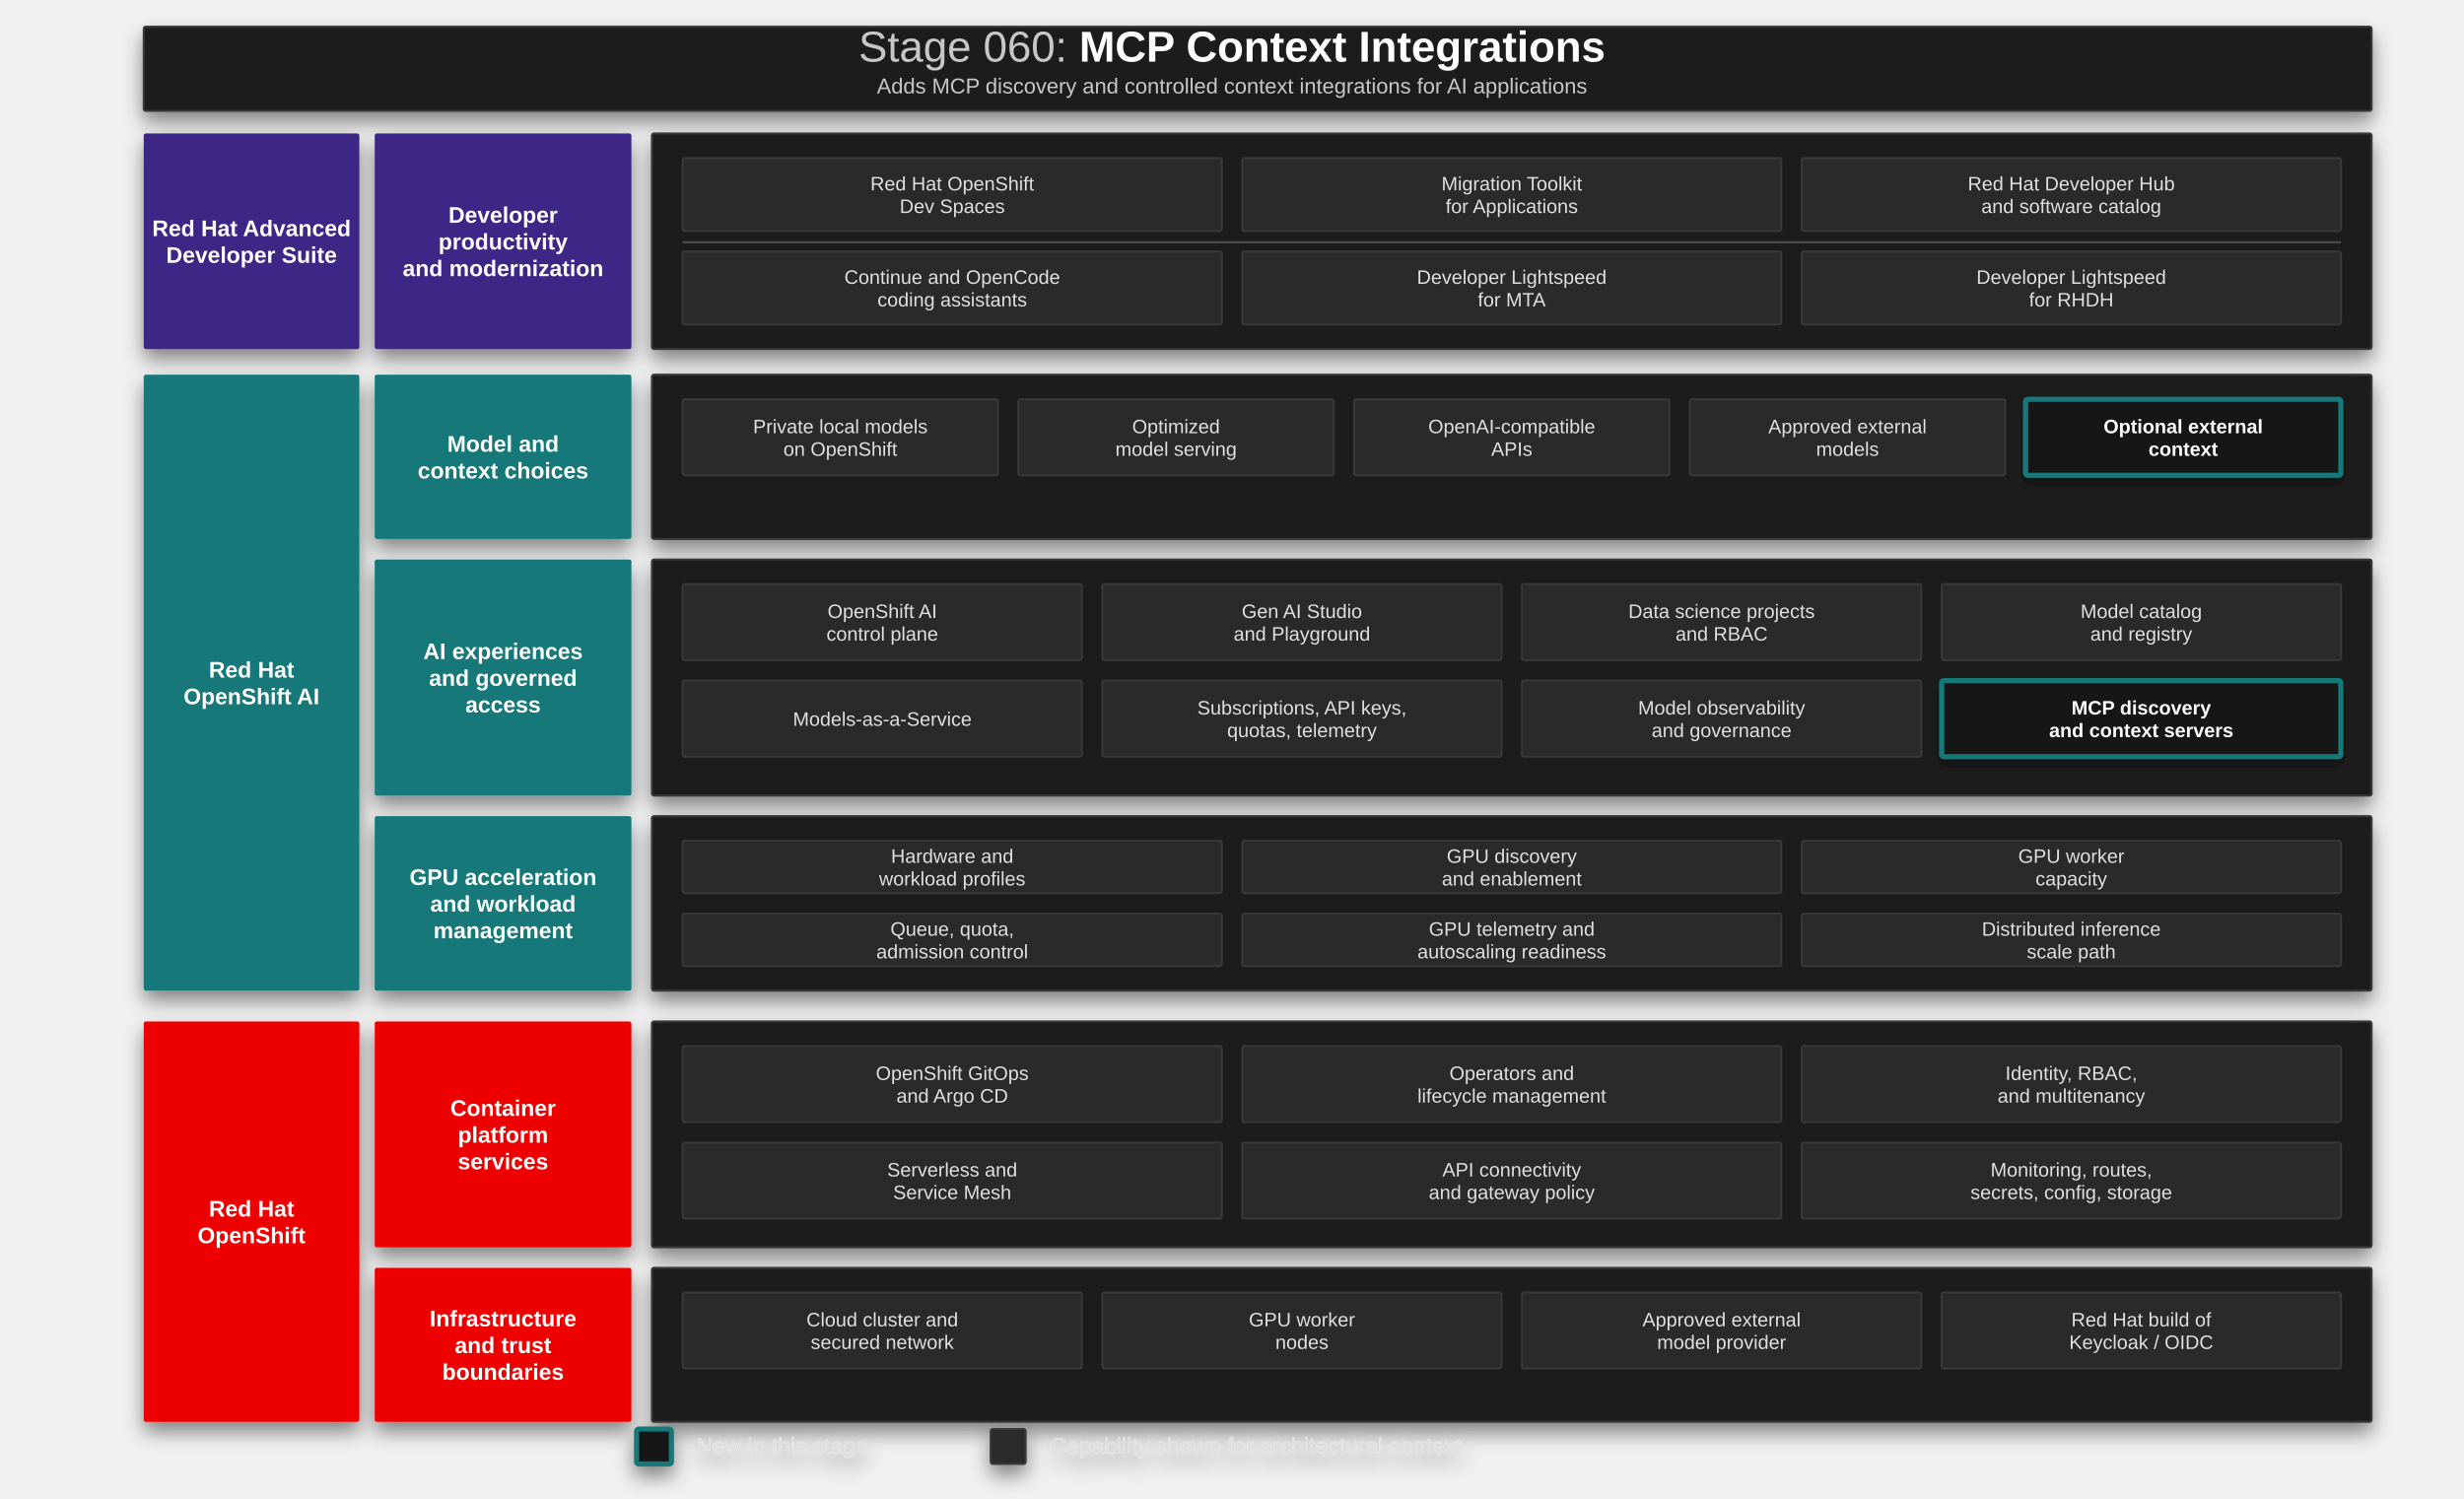
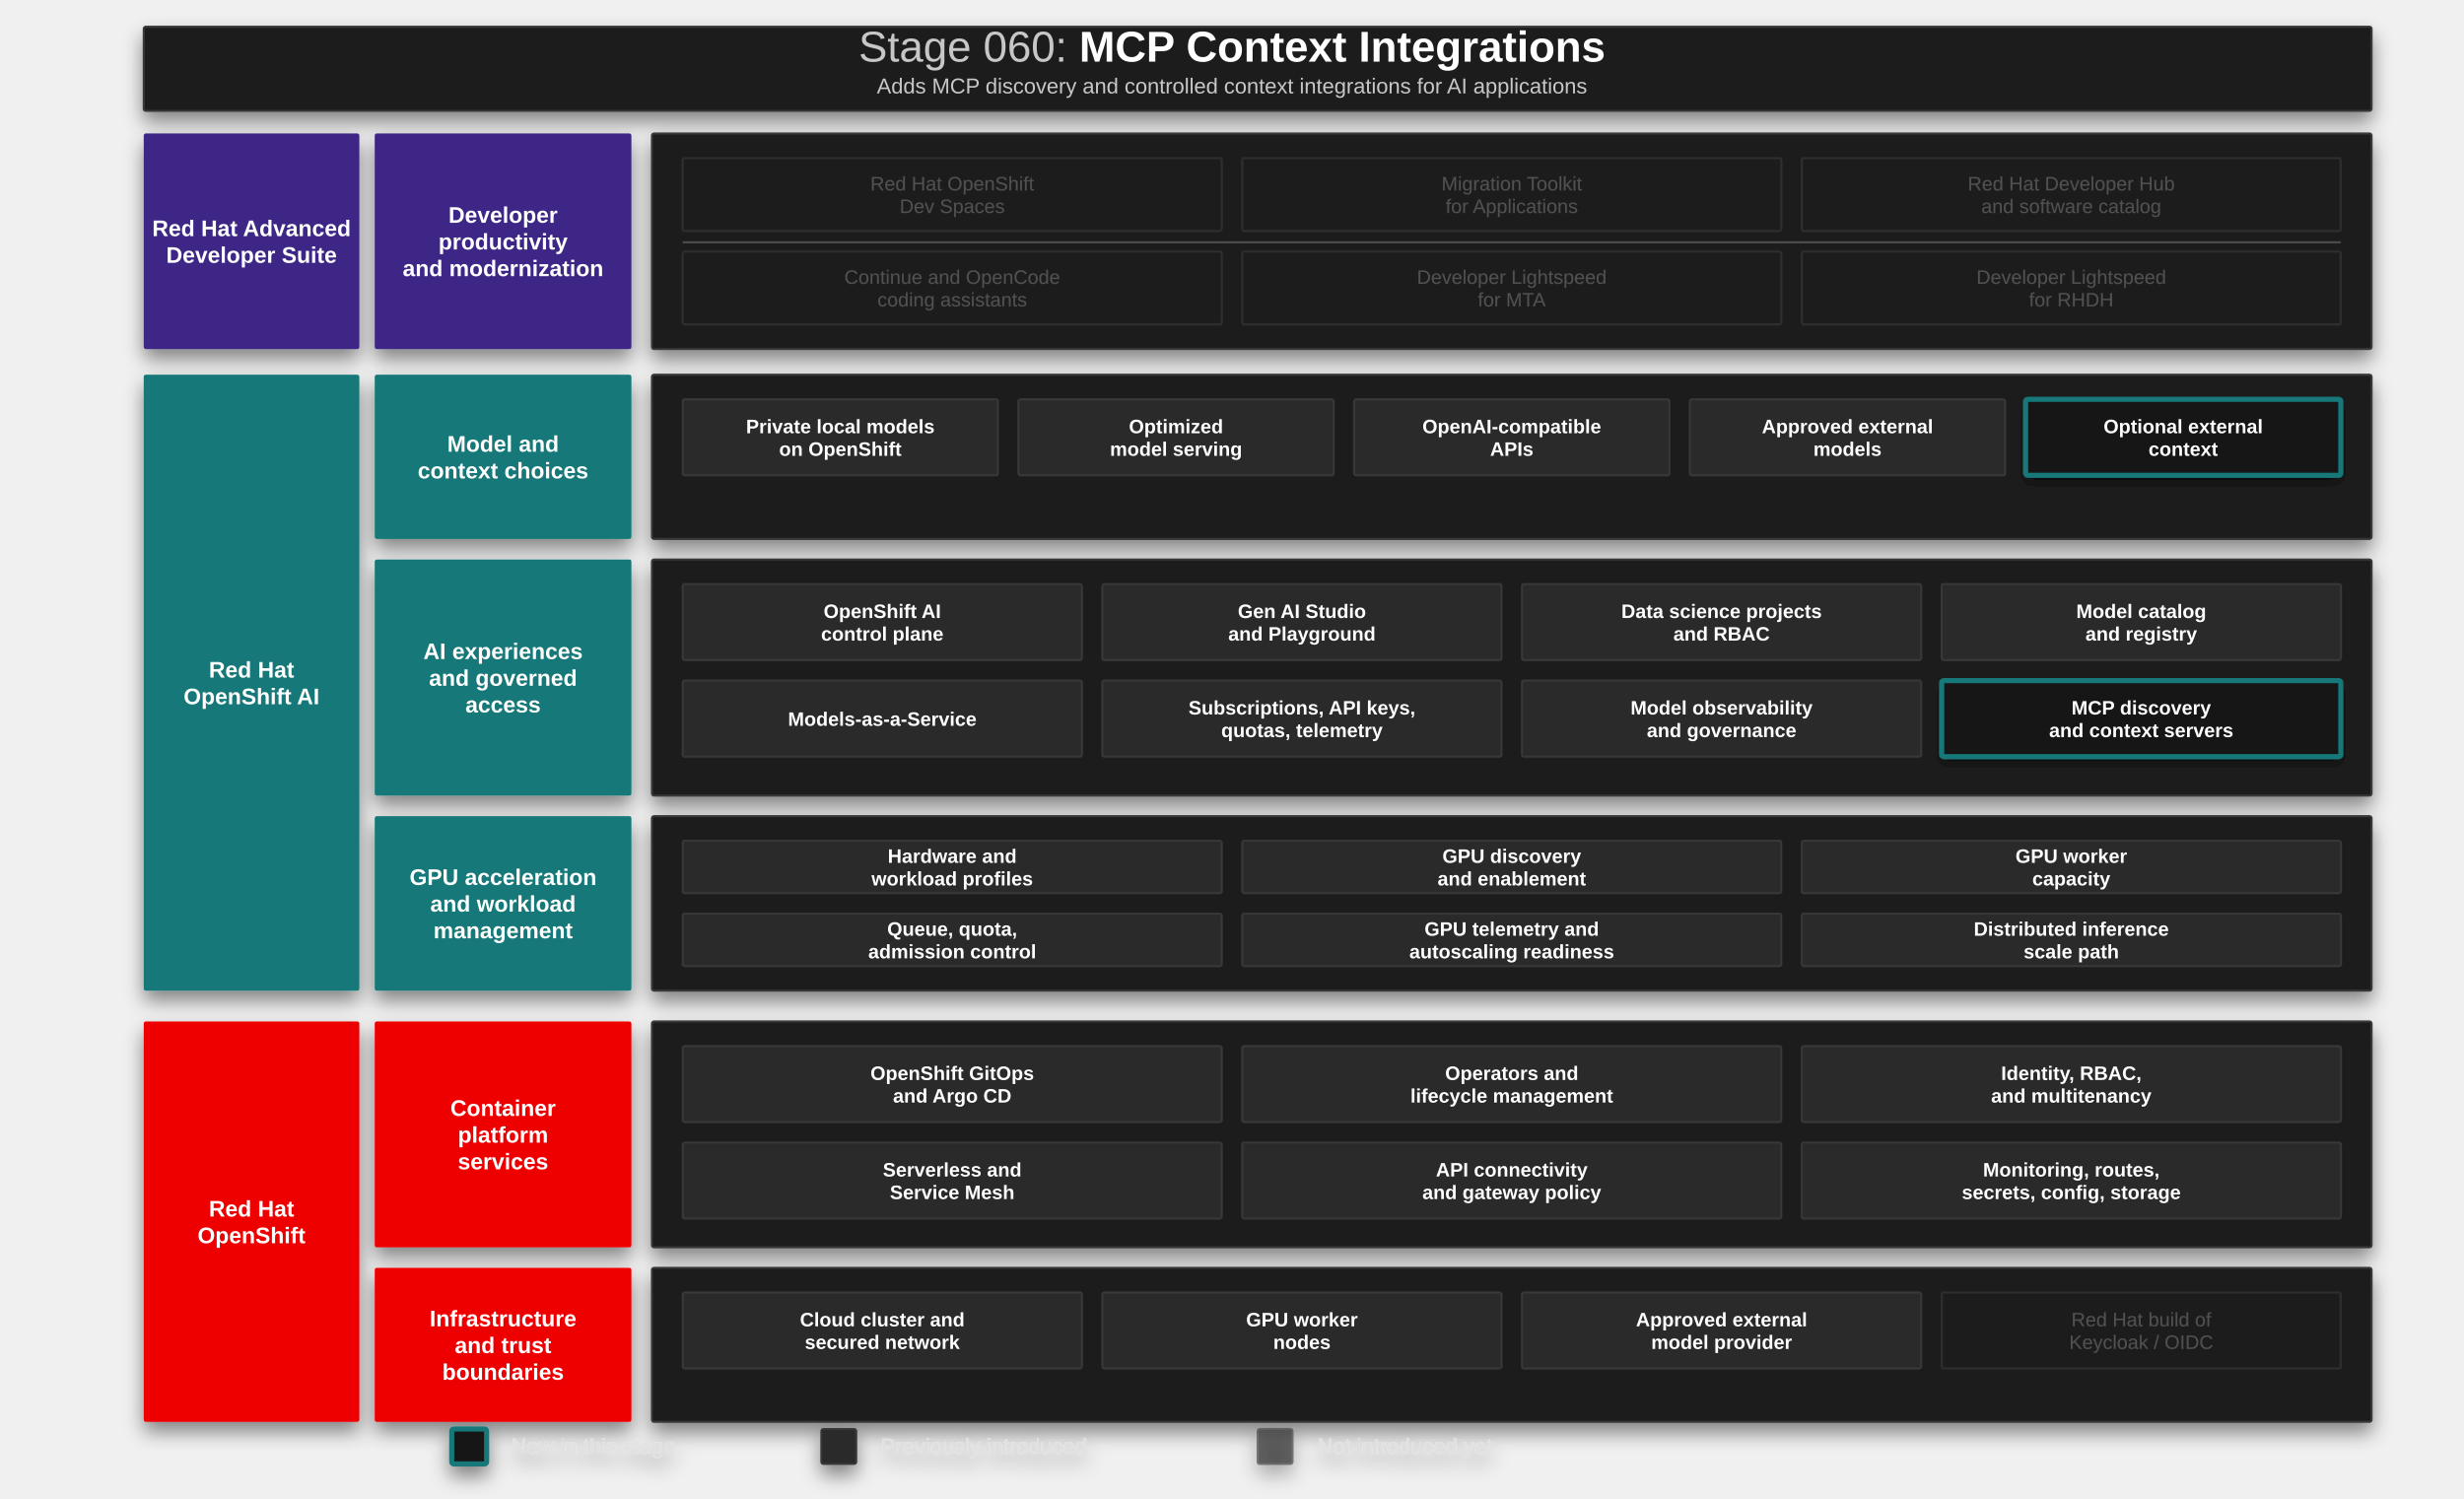
<svg xmlns="http://www.w3.org/2000/svg" width="2400" height="1460" viewBox="0 0 2400 1460" role="img" aria-labelledby="title desc">
  <style>.display{font-family:'Red Hat Display','Arial',sans-serif}.body{font-family:'Red Hat Text','Arial',sans-serif}</style>
  <defs>
    <filter id="lift" x="-20%" y="-20%" width="140%" height="140%">
      <feDropShadow dx="0" dy="6" stdDeviation="5" flood-color="#000" flood-opacity="0.55" />
    </filter>
    <filter id="panelShadow" x="-8%" y="-8%" width="116%" height="116%">
      <feDropShadow dx="0" dy="10" stdDeviation="9" flood-color="#000" flood-opacity="0.45" />
    </filter>
  </defs>
  <g filter="url(#panelShadow)">
    <rect x="140" y="26" width="2170" height="82" rx="2" fill="#1f1f1f" stroke="#383838" stroke-width="2" />
    <text x="1200" y="60" class="display" font-size="42" fill="#ffffff" font-weight="700" text-anchor="middle">
      <tspan fill="#c7c7c7" font-weight="500">Stage 060:</tspan> MCP Context Integrations</text>
    <text x="1200" y="91" class="body" font-size="21" fill="#c7c7c7" text-anchor="middle">Adds MCP discovery and controlled context integrations for AI applications</text>
    <rect x="140" y="130" width="210" height="210" rx="2" fill="#3d2785" stroke="#3d2785" stroke-width="0" />
    <text x="245" y="230" class="body" font-size="22" fill="#ffffff" font-weight="700" text-anchor="middle">Red Hat Advanced</text>
    <text x="245" y="256" class="body" font-size="22" fill="#ffffff" font-weight="700" text-anchor="middle">Developer Suite</text>
    <rect x="140" y="365" width="210" height="600" rx="2" fill="#147878" stroke="#147878" stroke-width="0" />
    <text x="245" y="660" class="body" font-size="22" fill="#ffffff" font-weight="700" text-anchor="middle">Red Hat</text>
    <text x="245" y="686" class="body" font-size="22" fill="#ffffff" font-weight="700" text-anchor="middle">OpenShift AI</text>
    <rect x="140" y="995" width="210" height="390" rx="2" fill="#ee0000" stroke="#ee0000" stroke-width="0" />
    <text x="245" y="1185" class="body" font-size="22" fill="#ffffff" font-weight="700" text-anchor="middle">Red Hat</text>
    <text x="245" y="1211" class="body" font-size="22" fill="#ffffff" font-weight="700" text-anchor="middle">OpenShift</text>
    <rect x="365" y="130" width="250" height="210" rx="2" fill="#3d2785" stroke="#3d2785" stroke-width="0" />
    <text x="490" y="217" class="body" font-size="22" fill="#ffffff" font-weight="700" text-anchor="middle">Developer</text>
    <text x="490" y="243" class="body" font-size="22" fill="#ffffff" font-weight="700" text-anchor="middle">productivity</text>
    <text x="490" y="269" class="body" font-size="22" fill="#ffffff" font-weight="700" text-anchor="middle">and modernization</text>
    <rect x="635" y="130" width="1675" height="210" rx="2" fill="#1f1f1f" stroke="#383838" stroke-width="2" />
-     <g>
-       <rect x="665" y="154" width="525" height="71" rx="2" fill="#292929" stroke="#383838" stroke-width="2" />
-       <text x="927.5" y="185.5" class="body" font-size="19" fill="#e0e0e0" font-weight="450" text-anchor="middle">Red Hat OpenShift</text>
-       <text x="927.5" y="207.5" class="body" font-size="19" fill="#e0e0e0" font-weight="450" text-anchor="middle">Dev Spaces</text>
-     </g>
-     <g>
-       <rect x="1210" y="154" width="525" height="71" rx="2" fill="#292929" stroke="#383838" stroke-width="2" />
-       <text x="1472.5" y="185.5" class="body" font-size="19" fill="#e0e0e0" font-weight="450" text-anchor="middle">Migration Toolkit</text>
-       <text x="1472.5" y="207.5" class="body" font-size="19" fill="#e0e0e0" font-weight="450" text-anchor="middle">for Applications</text>
-     </g>
-     <g>
-       <rect x="1755" y="154" width="525" height="71" rx="2" fill="#292929" stroke="#383838" stroke-width="2" />
-       <text x="2017.5" y="185.5" class="body" font-size="19" fill="#e0e0e0" font-weight="450" text-anchor="middle">Red Hat Developer Hub</text>
-       <text x="2017.5" y="207.5" class="body" font-size="19" fill="#e0e0e0" font-weight="450" text-anchor="middle">and software catalog</text>
-     </g>
-     <g>
-       <rect x="665" y="245" width="525" height="71" rx="2" fill="#292929" stroke="#383838" stroke-width="2" />
-       <text x="927.5" y="276.5" class="body" font-size="19" fill="#e0e0e0" font-weight="450" text-anchor="middle">Continue and OpenCode</text>
-       <text x="927.5" y="298.5" class="body" font-size="19" fill="#e0e0e0" font-weight="450" text-anchor="middle">coding assistants</text>
-     </g>
-     <g>
-       <rect x="1210" y="245" width="525" height="71" rx="2" fill="#292929" stroke="#383838" stroke-width="2" />
-       <text x="1472.5" y="276.5" class="body" font-size="19" fill="#e0e0e0" font-weight="450" text-anchor="middle">Developer Lightspeed</text>
-       <text x="1472.5" y="298.5" class="body" font-size="19" fill="#e0e0e0" font-weight="450" text-anchor="middle">for MTA</text>
-     </g>
-     <g>
-       <rect x="1755" y="245" width="525" height="71" rx="2" fill="#292929" stroke="#383838" stroke-width="2" />
-       <text x="2017.5" y="276.5" class="body" font-size="19" fill="#e0e0e0" font-weight="450" text-anchor="middle">Developer Lightspeed</text>
-       <text x="2017.5" y="298.5" class="body" font-size="19" fill="#e0e0e0" font-weight="450" text-anchor="middle">for RHDH</text>
+     <g opacity="0.62">
+       <rect x="665" y="154" width="525" height="71" rx="2" fill="#1f1f1f" stroke="#383838" stroke-width="2" />
+       <text x="927.5" y="185.5" class="body" font-size="19" fill="#707070" font-weight="450" text-anchor="middle">Red Hat OpenShift</text>
+       <text x="927.5" y="207.5" class="body" font-size="19" fill="#707070" font-weight="450" text-anchor="middle">Dev Spaces</text>
+     </g>
+     <g opacity="0.62">
+       <rect x="1210" y="154" width="525" height="71" rx="2" fill="#1f1f1f" stroke="#383838" stroke-width="2" />
+       <text x="1472.5" y="185.5" class="body" font-size="19" fill="#707070" font-weight="450" text-anchor="middle">Migration Toolkit</text>
+       <text x="1472.5" y="207.5" class="body" font-size="19" fill="#707070" font-weight="450" text-anchor="middle">for Applications</text>
+     </g>
+     <g opacity="0.62">
+       <rect x="1755" y="154" width="525" height="71" rx="2" fill="#1f1f1f" stroke="#383838" stroke-width="2" />
+       <text x="2017.5" y="185.5" class="body" font-size="19" fill="#707070" font-weight="450" text-anchor="middle">Red Hat Developer Hub</text>
+       <text x="2017.5" y="207.5" class="body" font-size="19" fill="#707070" font-weight="450" text-anchor="middle">and software catalog</text>
+     </g>
+     <g opacity="0.62">
+       <rect x="665" y="245" width="525" height="71" rx="2" fill="#1f1f1f" stroke="#383838" stroke-width="2" />
+       <text x="927.5" y="276.5" class="body" font-size="19" fill="#707070" font-weight="450" text-anchor="middle">Continue and OpenCode</text>
+       <text x="927.5" y="298.5" class="body" font-size="19" fill="#707070" font-weight="450" text-anchor="middle">coding assistants</text>
+     </g>
+     <g opacity="0.62">
+       <rect x="1210" y="245" width="525" height="71" rx="2" fill="#1f1f1f" stroke="#383838" stroke-width="2" />
+       <text x="1472.5" y="276.5" class="body" font-size="19" fill="#707070" font-weight="450" text-anchor="middle">Developer Lightspeed</text>
+       <text x="1472.5" y="298.5" class="body" font-size="19" fill="#707070" font-weight="450" text-anchor="middle">for MTA</text>
+     </g>
+     <g opacity="0.62">
+       <rect x="1755" y="245" width="525" height="71" rx="2" fill="#1f1f1f" stroke="#383838" stroke-width="2" />
+       <text x="2017.5" y="276.5" class="body" font-size="19" fill="#707070" font-weight="450" text-anchor="middle">Developer Lightspeed</text>
+       <text x="2017.5" y="298.5" class="body" font-size="19" fill="#707070" font-weight="450" text-anchor="middle">for RHDH</text>
    </g>
    <line x1="665" y1="236" x2="2280" y2="236" stroke="#4d4d4d" stroke-width="2" />
    <rect x="365" y="365" width="250" height="160" rx="2" fill="#147878" stroke="#147878" stroke-width="0" />
    <text x="490" y="440" class="body" font-size="22" fill="#ffffff" font-weight="700" text-anchor="middle">Model and</text>
    <text x="490" y="466" class="body" font-size="22" fill="#ffffff" font-weight="700" text-anchor="middle">context choices</text>
    <rect x="635" y="365" width="1675" height="160" rx="2" fill="#1f1f1f" stroke="#383838" stroke-width="2" />
    <g>
      <rect x="665" y="389" width="307" height="74" rx="2" fill="#292929" stroke="#383838" stroke-width="2" />
-       <text x="818.5" y="422" class="body" font-size="19" fill="#e0e0e0" font-weight="450" text-anchor="middle">Private local models</text>
-       <text x="818.5" y="444" class="body" font-size="19" fill="#e0e0e0" font-weight="450" text-anchor="middle">on OpenShift</text>
+       <text x="818.5" y="422" class="body" font-size="19" fill="#ffffff" font-weight="550" text-anchor="middle">Private local models</text>
+       <text x="818.5" y="444" class="body" font-size="19" fill="#ffffff" font-weight="550" text-anchor="middle">on OpenShift</text>
    </g>
    <g>
      <rect x="992" y="389" width="307" height="74" rx="2" fill="#292929" stroke="#383838" stroke-width="2" />
-       <text x="1145.5" y="422" class="body" font-size="19" fill="#e0e0e0" font-weight="450" text-anchor="middle">Optimized</text>
-       <text x="1145.5" y="444" class="body" font-size="19" fill="#e0e0e0" font-weight="450" text-anchor="middle">model serving</text>
+       <text x="1145.5" y="422" class="body" font-size="19" fill="#ffffff" font-weight="550" text-anchor="middle">Optimized</text>
+       <text x="1145.5" y="444" class="body" font-size="19" fill="#ffffff" font-weight="550" text-anchor="middle">model serving</text>
    </g>
    <g>
      <rect x="1319" y="389" width="307" height="74" rx="2" fill="#292929" stroke="#383838" stroke-width="2" />
-       <text x="1472.5" y="422" class="body" font-size="19" fill="#e0e0e0" font-weight="450" text-anchor="middle">OpenAI-compatible</text>
-       <text x="1472.5" y="444" class="body" font-size="19" fill="#e0e0e0" font-weight="450" text-anchor="middle">APIs</text>
+       <text x="1472.5" y="422" class="body" font-size="19" fill="#ffffff" font-weight="550" text-anchor="middle">OpenAI-compatible</text>
+       <text x="1472.5" y="444" class="body" font-size="19" fill="#ffffff" font-weight="550" text-anchor="middle">APIs</text>
    </g>
    <g>
      <rect x="1646" y="389" width="307" height="74" rx="2" fill="#292929" stroke="#383838" stroke-width="2" />
-       <text x="1799.5" y="422" class="body" font-size="19" fill="#e0e0e0" font-weight="450" text-anchor="middle">Approved external</text>
-       <text x="1799.5" y="444" class="body" font-size="19" fill="#e0e0e0" font-weight="450" text-anchor="middle">models</text>
+       <text x="1799.5" y="422" class="body" font-size="19" fill="#ffffff" font-weight="550" text-anchor="middle">Approved external</text>
+       <text x="1799.5" y="444" class="body" font-size="19" fill="#ffffff" font-weight="550" text-anchor="middle">models</text>
    </g>
    <g filter="url(#lift)">
      <rect x="1973" y="389" width="307" height="74" rx="2" fill="#151515" stroke="#147878" stroke-width="5" />
      <text x="2126.5" y="422" class="body" font-size="19" fill="#ffffff" font-weight="700" text-anchor="middle">Optional external</text>
      <text x="2126.5" y="444" class="body" font-size="19" fill="#ffffff" font-weight="700" text-anchor="middle">context</text>
    </g>
    <rect x="365" y="545" width="250" height="230" rx="2" fill="#147878" stroke="#147878" stroke-width="0" />
    <text x="490" y="642" class="body" font-size="22" fill="#ffffff" font-weight="700" text-anchor="middle">AI experiences</text>
    <text x="490" y="668" class="body" font-size="22" fill="#ffffff" font-weight="700" text-anchor="middle">and governed</text>
    <text x="490" y="694" class="body" font-size="22" fill="#ffffff" font-weight="700" text-anchor="middle">access</text>
    <rect x="635" y="545" width="1675" height="230" rx="2" fill="#1f1f1f" stroke="#383838" stroke-width="2" />
    <g>
      <rect x="665" y="569" width="388.75" height="74" rx="2" fill="#292929" stroke="#383838" stroke-width="2" />
-       <text x="859.375" y="602" class="body" font-size="19" fill="#e0e0e0" font-weight="450" text-anchor="middle">OpenShift AI</text>
-       <text x="859.375" y="624" class="body" font-size="19" fill="#e0e0e0" font-weight="450" text-anchor="middle">control plane</text>
+       <text x="859.375" y="602" class="body" font-size="19" fill="#ffffff" font-weight="550" text-anchor="middle">OpenShift AI</text>
+       <text x="859.375" y="624" class="body" font-size="19" fill="#ffffff" font-weight="550" text-anchor="middle">control plane</text>
    </g>
    <g>
      <rect x="1073.75" y="569" width="388.75" height="74" rx="2" fill="#292929" stroke="#383838" stroke-width="2" />
-       <text x="1268.125" y="602" class="body" font-size="19" fill="#e0e0e0" font-weight="450" text-anchor="middle">Gen AI Studio</text>
-       <text x="1268.125" y="624" class="body" font-size="19" fill="#e0e0e0" font-weight="450" text-anchor="middle">and Playground</text>
+       <text x="1268.125" y="602" class="body" font-size="19" fill="#ffffff" font-weight="550" text-anchor="middle">Gen AI Studio</text>
+       <text x="1268.125" y="624" class="body" font-size="19" fill="#ffffff" font-weight="550" text-anchor="middle">and Playground</text>
    </g>
    <g>
      <rect x="1482.5" y="569" width="388.75" height="74" rx="2" fill="#292929" stroke="#383838" stroke-width="2" />
-       <text x="1676.875" y="602" class="body" font-size="19" fill="#e0e0e0" font-weight="450" text-anchor="middle">Data science projects</text>
-       <text x="1676.875" y="624" class="body" font-size="19" fill="#e0e0e0" font-weight="450" text-anchor="middle">and RBAC</text>
+       <text x="1676.875" y="602" class="body" font-size="19" fill="#ffffff" font-weight="550" text-anchor="middle">Data science projects</text>
+       <text x="1676.875" y="624" class="body" font-size="19" fill="#ffffff" font-weight="550" text-anchor="middle">and RBAC</text>
    </g>
    <g>
      <rect x="1891.25" y="569" width="388.75" height="74" rx="2" fill="#292929" stroke="#383838" stroke-width="2" />
-       <text x="2085.625" y="602" class="body" font-size="19" fill="#e0e0e0" font-weight="450" text-anchor="middle">Model catalog</text>
-       <text x="2085.625" y="624" class="body" font-size="19" fill="#e0e0e0" font-weight="450" text-anchor="middle">and registry</text>
+       <text x="2085.625" y="602" class="body" font-size="19" fill="#ffffff" font-weight="550" text-anchor="middle">Model catalog</text>
+       <text x="2085.625" y="624" class="body" font-size="19" fill="#ffffff" font-weight="550" text-anchor="middle">and registry</text>
    </g>
    <g>
      <rect x="665" y="663" width="388.75" height="74" rx="2" fill="#292929" stroke="#383838" stroke-width="2" />
-       <text x="859.375" y="707" class="body" font-size="19" fill="#e0e0e0" font-weight="450" text-anchor="middle">Models-as-a-Service</text>
+       <text x="859.375" y="707" class="body" font-size="19" fill="#ffffff" font-weight="550" text-anchor="middle">Models-as-a-Service</text>
    </g>
    <g>
      <rect x="1073.75" y="663" width="388.75" height="74" rx="2" fill="#292929" stroke="#383838" stroke-width="2" />
-       <text x="1268.125" y="696" class="body" font-size="19" fill="#e0e0e0" font-weight="450" text-anchor="middle">Subscriptions, API keys,</text>
-       <text x="1268.125" y="718" class="body" font-size="19" fill="#e0e0e0" font-weight="450" text-anchor="middle">quotas, telemetry</text>
+       <text x="1268.125" y="696" class="body" font-size="19" fill="#ffffff" font-weight="550" text-anchor="middle">Subscriptions, API keys,</text>
+       <text x="1268.125" y="718" class="body" font-size="19" fill="#ffffff" font-weight="550" text-anchor="middle">quotas, telemetry</text>
    </g>
    <g>
      <rect x="1482.5" y="663" width="388.75" height="74" rx="2" fill="#292929" stroke="#383838" stroke-width="2" />
-       <text x="1676.875" y="696" class="body" font-size="19" fill="#e0e0e0" font-weight="450" text-anchor="middle">Model observability</text>
-       <text x="1676.875" y="718" class="body" font-size="19" fill="#e0e0e0" font-weight="450" text-anchor="middle">and governance</text>
+       <text x="1676.875" y="696" class="body" font-size="19" fill="#ffffff" font-weight="550" text-anchor="middle">Model observability</text>
+       <text x="1676.875" y="718" class="body" font-size="19" fill="#ffffff" font-weight="550" text-anchor="middle">and governance</text>
    </g>
    <g filter="url(#lift)">
      <rect x="1891.25" y="663" width="388.75" height="74" rx="2" fill="#151515" stroke="#147878" stroke-width="5" />
      <text x="2085.625" y="696" class="body" font-size="19" fill="#ffffff" font-weight="700" text-anchor="middle">MCP discovery</text>
      <text x="2085.625" y="718" class="body" font-size="19" fill="#ffffff" font-weight="700" text-anchor="middle">and context servers</text>
    </g>
    <rect x="365" y="795" width="250" height="170" rx="2" fill="#147878" stroke="#147878" stroke-width="0" />
    <text x="490" y="862" class="body" font-size="22" fill="#ffffff" font-weight="700" text-anchor="middle">GPU acceleration</text>
    <text x="490" y="888" class="body" font-size="22" fill="#ffffff" font-weight="700" text-anchor="middle">and workload</text>
    <text x="490" y="914" class="body" font-size="22" fill="#ffffff" font-weight="700" text-anchor="middle">management</text>
    <rect x="635" y="795" width="1675" height="170" rx="2" fill="#1f1f1f" stroke="#383838" stroke-width="2" />
    <g>
      <rect x="665" y="819" width="525" height="51" rx="2" fill="#292929" stroke="#383838" stroke-width="2" />
-       <text x="927.5" y="840.5" class="body" font-size="19" fill="#e0e0e0" font-weight="450" text-anchor="middle">Hardware and</text>
-       <text x="927.5" y="862.5" class="body" font-size="19" fill="#e0e0e0" font-weight="450" text-anchor="middle">workload profiles</text>
+       <text x="927.5" y="840.5" class="body" font-size="19" fill="#ffffff" font-weight="550" text-anchor="middle">Hardware and</text>
+       <text x="927.5" y="862.5" class="body" font-size="19" fill="#ffffff" font-weight="550" text-anchor="middle">workload profiles</text>
    </g>
    <g>
      <rect x="1210" y="819" width="525" height="51" rx="2" fill="#292929" stroke="#383838" stroke-width="2" />
-       <text x="1472.5" y="840.5" class="body" font-size="19" fill="#e0e0e0" font-weight="450" text-anchor="middle">GPU discovery</text>
-       <text x="1472.5" y="862.5" class="body" font-size="19" fill="#e0e0e0" font-weight="450" text-anchor="middle">and enablement</text>
+       <text x="1472.5" y="840.5" class="body" font-size="19" fill="#ffffff" font-weight="550" text-anchor="middle">GPU discovery</text>
+       <text x="1472.5" y="862.5" class="body" font-size="19" fill="#ffffff" font-weight="550" text-anchor="middle">and enablement</text>
    </g>
    <g>
      <rect x="1755" y="819" width="525" height="51" rx="2" fill="#292929" stroke="#383838" stroke-width="2" />
-       <text x="2017.5" y="840.5" class="body" font-size="19" fill="#e0e0e0" font-weight="450" text-anchor="middle">GPU worker</text>
-       <text x="2017.5" y="862.5" class="body" font-size="19" fill="#e0e0e0" font-weight="450" text-anchor="middle">capacity</text>
+       <text x="2017.5" y="840.5" class="body" font-size="19" fill="#ffffff" font-weight="550" text-anchor="middle">GPU worker</text>
+       <text x="2017.5" y="862.5" class="body" font-size="19" fill="#ffffff" font-weight="550" text-anchor="middle">capacity</text>
    </g>
    <g>
      <rect x="665" y="890" width="525" height="51" rx="2" fill="#292929" stroke="#383838" stroke-width="2" />
-       <text x="927.5" y="911.5" class="body" font-size="19" fill="#e0e0e0" font-weight="450" text-anchor="middle">Queue, quota,</text>
-       <text x="927.5" y="933.5" class="body" font-size="19" fill="#e0e0e0" font-weight="450" text-anchor="middle">admission control</text>
+       <text x="927.5" y="911.5" class="body" font-size="19" fill="#ffffff" font-weight="550" text-anchor="middle">Queue, quota,</text>
+       <text x="927.5" y="933.5" class="body" font-size="19" fill="#ffffff" font-weight="550" text-anchor="middle">admission control</text>
    </g>
    <g>
      <rect x="1210" y="890" width="525" height="51" rx="2" fill="#292929" stroke="#383838" stroke-width="2" />
-       <text x="1472.5" y="911.5" class="body" font-size="19" fill="#e0e0e0" font-weight="450" text-anchor="middle">GPU telemetry and</text>
-       <text x="1472.5" y="933.5" class="body" font-size="19" fill="#e0e0e0" font-weight="450" text-anchor="middle">autoscaling readiness</text>
+       <text x="1472.5" y="911.5" class="body" font-size="19" fill="#ffffff" font-weight="550" text-anchor="middle">GPU telemetry and</text>
+       <text x="1472.5" y="933.5" class="body" font-size="19" fill="#ffffff" font-weight="550" text-anchor="middle">autoscaling readiness</text>
    </g>
    <g>
      <rect x="1755" y="890" width="525" height="51" rx="2" fill="#292929" stroke="#383838" stroke-width="2" />
-       <text x="2017.5" y="911.5" class="body" font-size="19" fill="#e0e0e0" font-weight="450" text-anchor="middle">Distributed inference</text>
-       <text x="2017.5" y="933.5" class="body" font-size="19" fill="#e0e0e0" font-weight="450" text-anchor="middle">scale path</text>
+       <text x="2017.5" y="911.5" class="body" font-size="19" fill="#ffffff" font-weight="550" text-anchor="middle">Distributed inference</text>
+       <text x="2017.5" y="933.5" class="body" font-size="19" fill="#ffffff" font-weight="550" text-anchor="middle">scale path</text>
    </g>
    <rect x="365" y="995" width="250" height="220" rx="2" fill="#ee0000" stroke="#ee0000" stroke-width="0" />
    <text x="490" y="1087" class="body" font-size="22" fill="#ffffff" font-weight="700" text-anchor="middle">Container</text>
    <text x="490" y="1113" class="body" font-size="22" fill="#ffffff" font-weight="700" text-anchor="middle">platform</text>
    <text x="490" y="1139" class="body" font-size="22" fill="#ffffff" font-weight="700" text-anchor="middle">services</text>
    <rect x="635" y="995" width="1675" height="220" rx="2" fill="#1f1f1f" stroke="#383838" stroke-width="2" />
    <g>
      <rect x="665" y="1019" width="525" height="74" rx="2" fill="#292929" stroke="#383838" stroke-width="2" />
-       <text x="927.5" y="1052" class="body" font-size="19" fill="#e0e0e0" font-weight="450" text-anchor="middle">OpenShift GitOps</text>
-       <text x="927.5" y="1074" class="body" font-size="19" fill="#e0e0e0" font-weight="450" text-anchor="middle">and Argo CD</text>
+       <text x="927.5" y="1052" class="body" font-size="19" fill="#ffffff" font-weight="550" text-anchor="middle">OpenShift GitOps</text>
+       <text x="927.5" y="1074" class="body" font-size="19" fill="#ffffff" font-weight="550" text-anchor="middle">and Argo CD</text>
    </g>
    <g>
      <rect x="1210" y="1019" width="525" height="74" rx="2" fill="#292929" stroke="#383838" stroke-width="2" />
-       <text x="1472.5" y="1052" class="body" font-size="19" fill="#e0e0e0" font-weight="450" text-anchor="middle">Operators and</text>
-       <text x="1472.5" y="1074" class="body" font-size="19" fill="#e0e0e0" font-weight="450" text-anchor="middle">lifecycle management</text>
+       <text x="1472.5" y="1052" class="body" font-size="19" fill="#ffffff" font-weight="550" text-anchor="middle">Operators and</text>
+       <text x="1472.5" y="1074" class="body" font-size="19" fill="#ffffff" font-weight="550" text-anchor="middle">lifecycle management</text>
    </g>
    <g>
      <rect x="1755" y="1019" width="525" height="74" rx="2" fill="#292929" stroke="#383838" stroke-width="2" />
-       <text x="2017.5" y="1052" class="body" font-size="19" fill="#e0e0e0" font-weight="450" text-anchor="middle">Identity, RBAC,</text>
-       <text x="2017.5" y="1074" class="body" font-size="19" fill="#e0e0e0" font-weight="450" text-anchor="middle">and multitenancy</text>
+       <text x="2017.5" y="1052" class="body" font-size="19" fill="#ffffff" font-weight="550" text-anchor="middle">Identity, RBAC,</text>
+       <text x="2017.5" y="1074" class="body" font-size="19" fill="#ffffff" font-weight="550" text-anchor="middle">and multitenancy</text>
    </g>
    <g>
      <rect x="665" y="1113" width="525" height="74" rx="2" fill="#292929" stroke="#383838" stroke-width="2" />
-       <text x="927.5" y="1146" class="body" font-size="19" fill="#e0e0e0" font-weight="450" text-anchor="middle">Serverless and</text>
-       <text x="927.5" y="1168" class="body" font-size="19" fill="#e0e0e0" font-weight="450" text-anchor="middle">Service Mesh</text>
+       <text x="927.5" y="1146" class="body" font-size="19" fill="#ffffff" font-weight="550" text-anchor="middle">Serverless and</text>
+       <text x="927.5" y="1168" class="body" font-size="19" fill="#ffffff" font-weight="550" text-anchor="middle">Service Mesh</text>
    </g>
    <g>
      <rect x="1210" y="1113" width="525" height="74" rx="2" fill="#292929" stroke="#383838" stroke-width="2" />
-       <text x="1472.5" y="1146" class="body" font-size="19" fill="#e0e0e0" font-weight="450" text-anchor="middle">API connectivity</text>
-       <text x="1472.5" y="1168" class="body" font-size="19" fill="#e0e0e0" font-weight="450" text-anchor="middle">and gateway policy</text>
+       <text x="1472.5" y="1146" class="body" font-size="19" fill="#ffffff" font-weight="550" text-anchor="middle">API connectivity</text>
+       <text x="1472.5" y="1168" class="body" font-size="19" fill="#ffffff" font-weight="550" text-anchor="middle">and gateway policy</text>
    </g>
    <g>
      <rect x="1755" y="1113" width="525" height="74" rx="2" fill="#292929" stroke="#383838" stroke-width="2" />
-       <text x="2017.5" y="1146" class="body" font-size="19" fill="#e0e0e0" font-weight="450" text-anchor="middle">Monitoring, routes,</text>
-       <text x="2017.5" y="1168" class="body" font-size="19" fill="#e0e0e0" font-weight="450" text-anchor="middle">secrets, config, storage</text>
+       <text x="2017.5" y="1146" class="body" font-size="19" fill="#ffffff" font-weight="550" text-anchor="middle">Monitoring, routes,</text>
+       <text x="2017.5" y="1168" class="body" font-size="19" fill="#ffffff" font-weight="550" text-anchor="middle">secrets, config, storage</text>
    </g>
    <rect x="365" y="1235" width="250" height="150" rx="2" fill="#ee0000" stroke="#ee0000" stroke-width="0" />
    <text x="490" y="1292" class="body" font-size="22" fill="#ffffff" font-weight="700" text-anchor="middle">Infrastructure</text>
    <text x="490" y="1318" class="body" font-size="22" fill="#ffffff" font-weight="700" text-anchor="middle">and trust</text>
    <text x="490" y="1344" class="body" font-size="22" fill="#ffffff" font-weight="700" text-anchor="middle">boundaries</text>
    <rect x="635" y="1235" width="1675" height="150" rx="2" fill="#1f1f1f" stroke="#383838" stroke-width="2" />
    <g>
      <rect x="665" y="1259" width="388.75" height="74" rx="2" fill="#292929" stroke="#383838" stroke-width="2" />
-       <text x="859.375" y="1292" class="body" font-size="19" fill="#e0e0e0" font-weight="450" text-anchor="middle">Cloud cluster and</text>
-       <text x="859.375" y="1314" class="body" font-size="19" fill="#e0e0e0" font-weight="450" text-anchor="middle">secured network</text>
+       <text x="859.375" y="1292" class="body" font-size="19" fill="#ffffff" font-weight="550" text-anchor="middle">Cloud cluster and</text>
+       <text x="859.375" y="1314" class="body" font-size="19" fill="#ffffff" font-weight="550" text-anchor="middle">secured network</text>
    </g>
    <g>
      <rect x="1073.75" y="1259" width="388.75" height="74" rx="2" fill="#292929" stroke="#383838" stroke-width="2" />
-       <text x="1268.125" y="1292" class="body" font-size="19" fill="#e0e0e0" font-weight="450" text-anchor="middle">GPU worker</text>
-       <text x="1268.125" y="1314" class="body" font-size="19" fill="#e0e0e0" font-weight="450" text-anchor="middle">nodes</text>
+       <text x="1268.125" y="1292" class="body" font-size="19" fill="#ffffff" font-weight="550" text-anchor="middle">GPU worker</text>
+       <text x="1268.125" y="1314" class="body" font-size="19" fill="#ffffff" font-weight="550" text-anchor="middle">nodes</text>
    </g>
    <g>
      <rect x="1482.5" y="1259" width="388.75" height="74" rx="2" fill="#292929" stroke="#383838" stroke-width="2" />
-       <text x="1676.875" y="1292" class="body" font-size="19" fill="#e0e0e0" font-weight="450" text-anchor="middle">Approved external</text>
-       <text x="1676.875" y="1314" class="body" font-size="19" fill="#e0e0e0" font-weight="450" text-anchor="middle">model provider</text>
-     </g>
-     <g>
-       <rect x="1891.25" y="1259" width="388.75" height="74" rx="2" fill="#292929" stroke="#383838" stroke-width="2" />
-       <text x="2085.625" y="1292" class="body" font-size="19" fill="#e0e0e0" font-weight="450" text-anchor="middle">Red Hat build of</text>
-       <text x="2085.625" y="1314" class="body" font-size="19" fill="#e0e0e0" font-weight="450" text-anchor="middle">Keycloak / OIDC</text>
-     </g>
-     <rect x="620" y="1392" width="34" height="34" rx="2" fill="#151515" stroke="#147878" stroke-width="5" />
-     <text x="678" y="1416" class="body" font-size="22" fill="#e0e0e0">New in this stage</text>
-     <rect x="965" y="1392" width="34" height="34" rx="2" fill="#292929" stroke="#383838" stroke-width="2" />
-     <text x="1023" y="1416" class="body" font-size="22" fill="#e0e0e0">Capability shown for architectural context</text>
+       <text x="1676.875" y="1292" class="body" font-size="19" fill="#ffffff" font-weight="550" text-anchor="middle">Approved external</text>
+       <text x="1676.875" y="1314" class="body" font-size="19" fill="#ffffff" font-weight="550" text-anchor="middle">model provider</text>
+     </g>
+     <g opacity="0.62">
+       <rect x="1891.25" y="1259" width="388.75" height="74" rx="2" fill="#1f1f1f" stroke="#383838" stroke-width="2" />
+       <text x="2085.625" y="1292" class="body" font-size="19" fill="#707070" font-weight="450" text-anchor="middle">Red Hat build of</text>
+       <text x="2085.625" y="1314" class="body" font-size="19" fill="#707070" font-weight="450" text-anchor="middle">Keycloak / OIDC</text>
+     </g>
+     <rect x="440" y="1392" width="34" height="34" rx="2" fill="#151515" stroke="#147878" stroke-width="5" />
+     <text x="498" y="1416" class="body" font-size="21" fill="#e0e0e0">New in this stage</text>
+     <rect x="800" y="1392" width="34" height="34" rx="2" fill="#292929" stroke="#383838" stroke-width="2" />
+     <text x="858" y="1416" class="body" font-size="21" fill="#e0e0e0">Previously introduced</text>
+     <rect x="1225" y="1392" width="34" height="34" rx="2" fill="#1f1f1f" stroke="#383838" stroke-width="2" opacity="0.62" />
+     <text x="1283" y="1416" class="body" font-size="21" fill="#e0e0e0">Not introduced yet</text>
  </g>
</svg>
